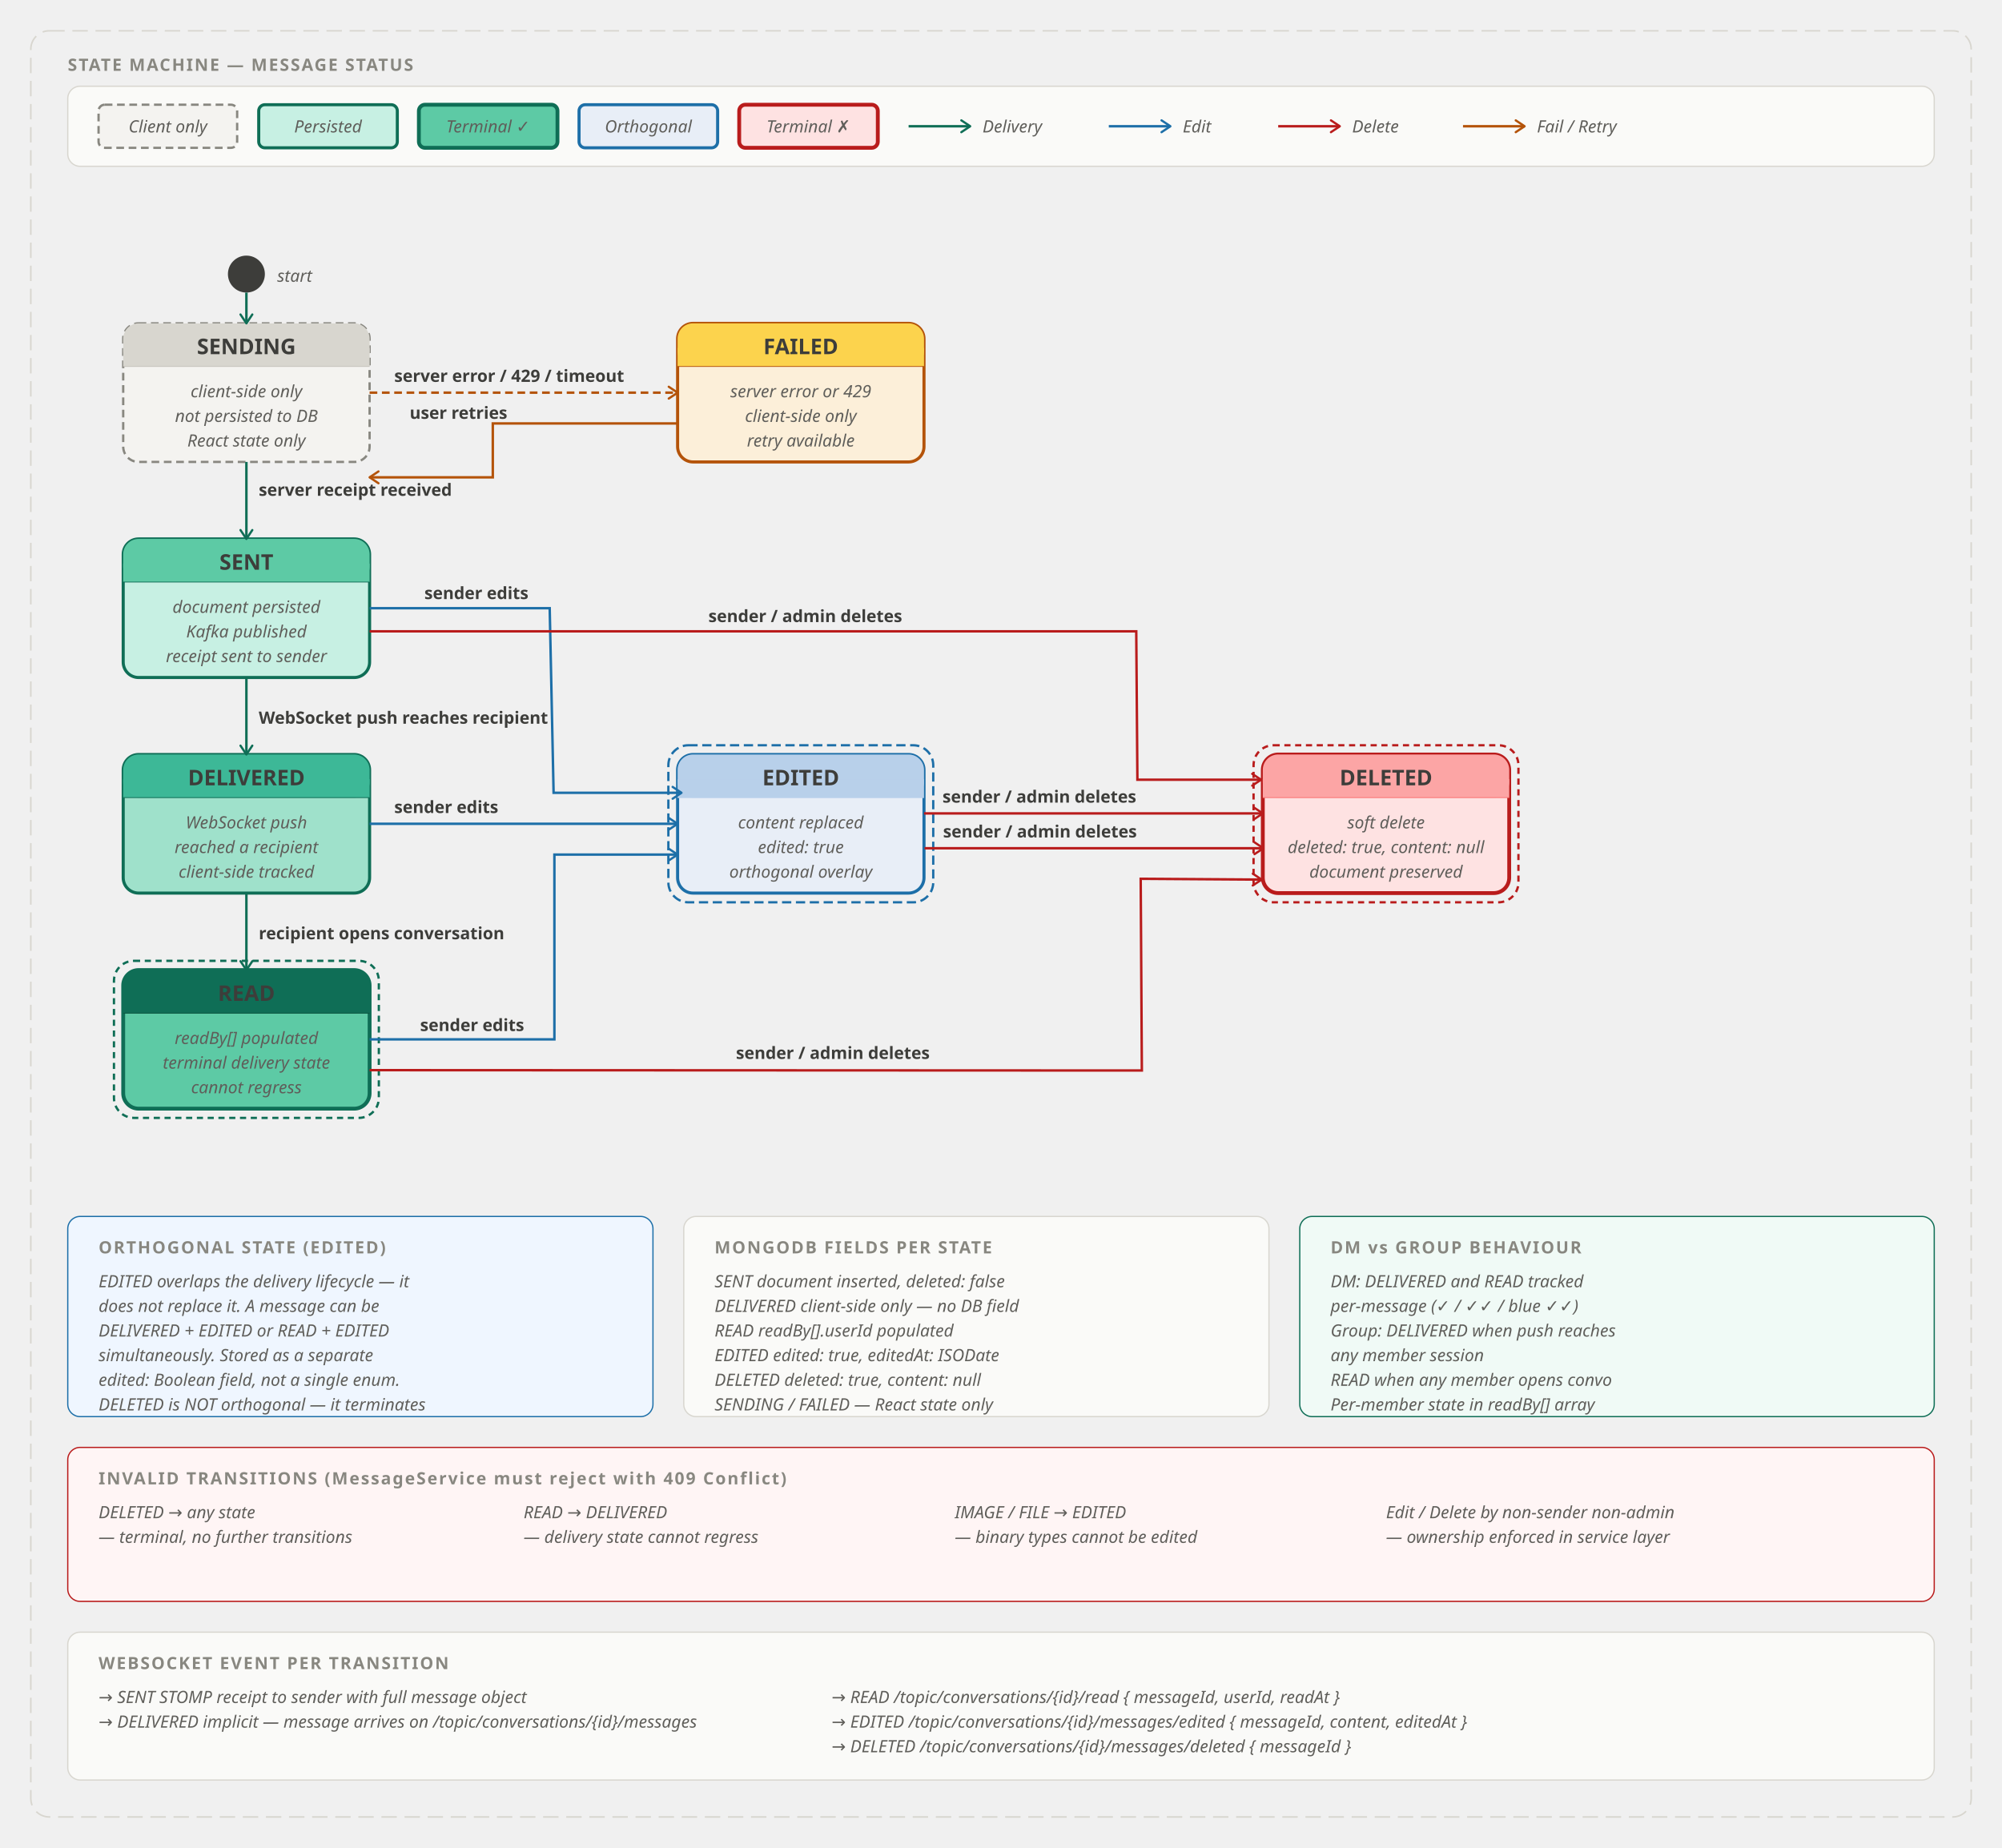
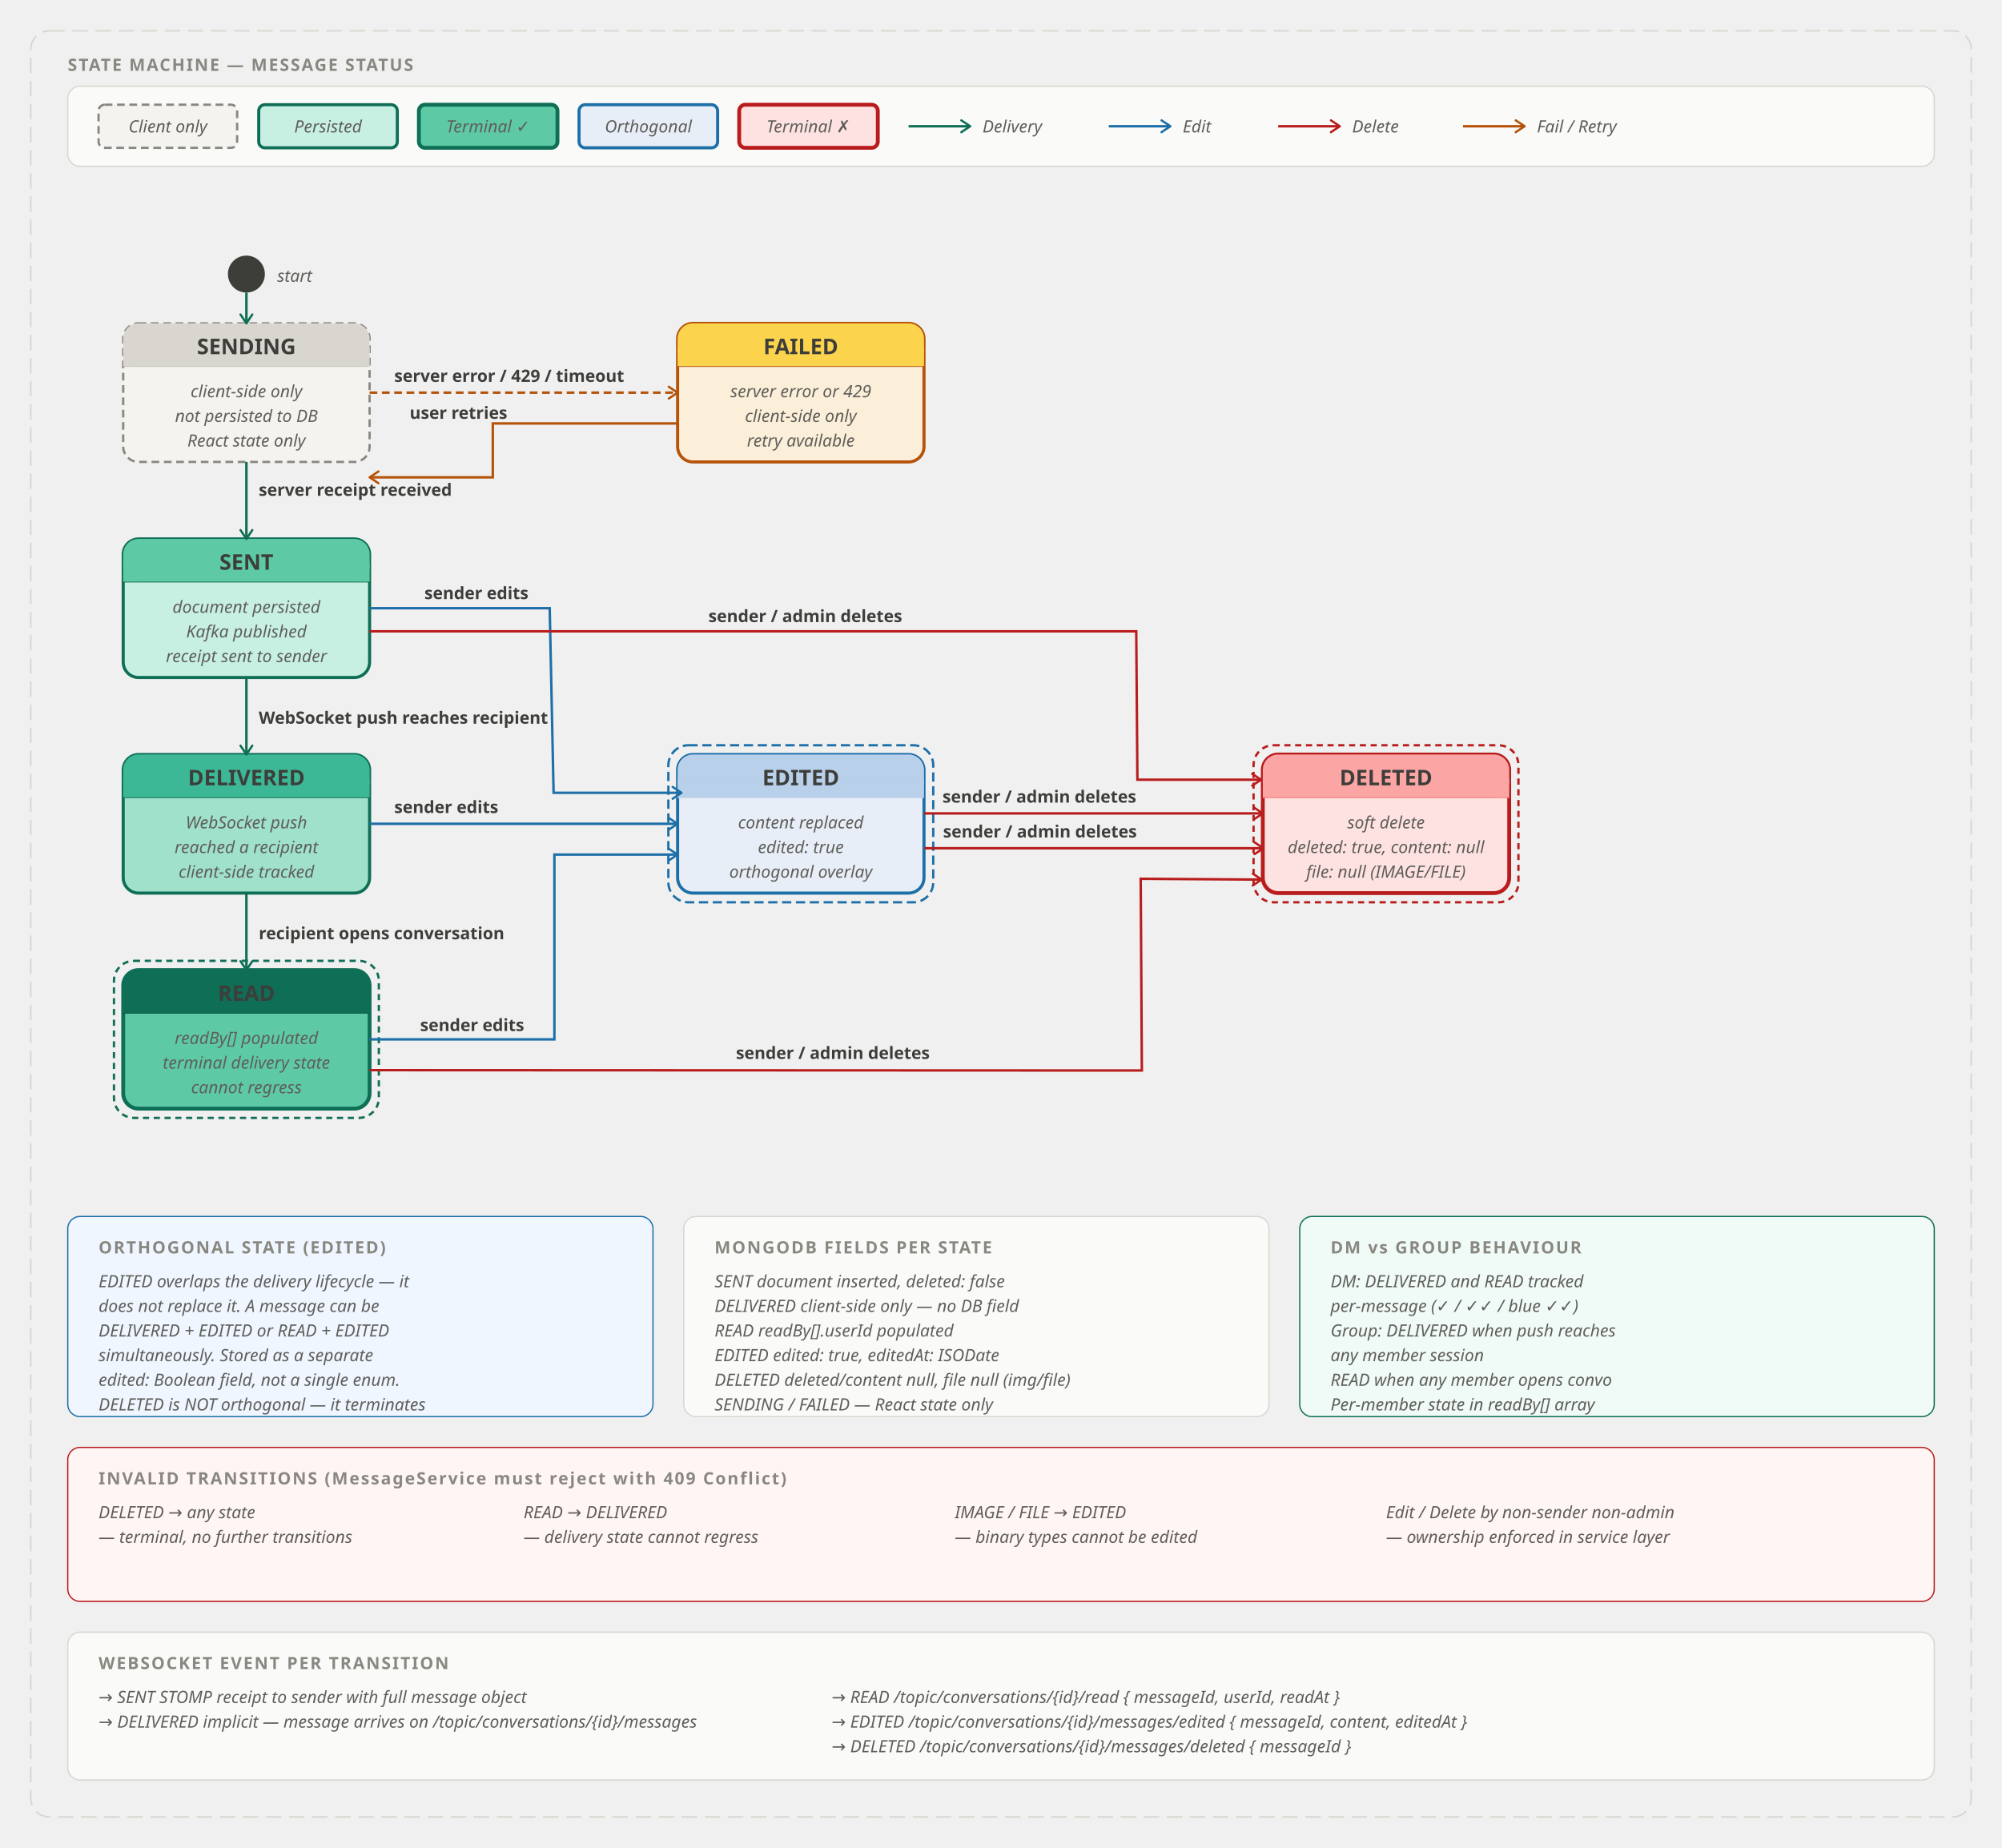
<svg xmlns="http://www.w3.org/2000/svg" width="100%" viewBox="0 0 1300 1200" role="img" version="1.1" id="svg100">
  <defs id="defs4">
    <marker id="ag" viewBox="0 0 10 10" refX="8" refY="5" markerWidth="6" markerHeight="6" orient="auto-start-reverse">
      <path d="M2 1L8 5L2 9" fill="none" stroke="#0F6E56" stroke-width="1.5" stroke-linecap="round" stroke-linejoin="round" id="path1" />
    </marker>
    <marker id="ab" viewBox="0 0 10 10" refX="8" refY="5" markerWidth="6" markerHeight="6" orient="auto-start-reverse">
      <path d="M2 1L8 5L2 9" fill="none" stroke="#1D6FA8" stroke-width="1.5" stroke-linecap="round" stroke-linejoin="round" id="path2" />
    </marker>
    <marker id="ar" viewBox="0 0 10 10" refX="8" refY="5" markerWidth="6" markerHeight="6" orient="auto-start-reverse">
      <path d="M2 1L8 5L2 9" fill="none" stroke="#B91C1C" stroke-width="1.5" stroke-linecap="round" stroke-linejoin="round" id="path3" />
    </marker>
    <marker id="ao" viewBox="0 0 10 10" refX="8" refY="5" markerWidth="6" markerHeight="6" orient="auto-start-reverse">
      <path d="M2 1L8 5L2 9" fill="none" stroke="#B45309" stroke-width="1.5" stroke-linecap="round" stroke-linejoin="round" id="path4" />
    </marker>
    <style id="style4">
    text  { font-family: ui-sans-serif, system-ui, sans-serif; fill: #3d3d3a; }
    .hdr  { font-size: 14px; font-weight: 700; }
    .sub  { font-size: 11px; font-style: italic; fill: #5F5E5A; }
    .slbl { font-size: 11px; font-weight: 700; fill: #888780; letter-spacing: 1px; }
    .elbl { font-size: 11px; font-weight: 600; }
    .note { font-size: 11px; fill: #5F5E5A; font-style: italic; }
    .ts   { font-size: 12px; }

    /* state nodes */
    .n-send { fill:#F4F3F0; stroke:#888780; stroke-width:1.5; stroke-dasharray:5 3; }
    .h-send { fill:#D8D6CF; stroke:none; }

    .n-sent { fill:#C7F0E3; stroke:#0F6E56; stroke-width:2; }
    .h-sent { fill:#5DCAA5; stroke:none; }

    .n-delv { fill:#9FE1CB; stroke:#0F6E56; stroke-width:2; }
    .h-delv { fill:#3DB897; stroke:none; }

    .n-read { fill:#5DCAA5; stroke:#0F6E56; stroke-width:2.5; }
    .h-read { fill:#0F6E56; stroke:none; }

    .n-edit { fill:#E8EEF7; stroke:#1D6FA8; stroke-width:2; }
    .h-edit { fill:#B8D0EA; stroke:none; }

    .n-fail { fill:#FCEFD9; stroke:#B45309; stroke-width:2; }
    .h-fail { fill:#FCD34D; stroke:none; }

    .n-del  { fill:#FEE2E2; stroke:#B91C1C; stroke-width:2.5; }
    .h-del  { fill:#FCA5A5; stroke:none; }

    /* arrow lines */
    .tg  { stroke:#0F6E56; stroke-width:1.6; fill:none; }
    .tb  { stroke:#1D6FA8; stroke-width:1.6; fill:none; }
    .tr  { stroke:#B91C1C; stroke-width:1.6; fill:none; }
    .to  { stroke:#B45309; stroke-width:1.6; fill:none; }
    .tod { stroke:#B45309; stroke-width:1.6; fill:none; stroke-dasharray:5 3; }
  </style>
  </defs>
  <rect x="20" y="20" width="1260" height="1160" rx="12" fill="none" stroke="#D8D6CF" stroke-width="1" stroke-dasharray="10 5" id="rect4" />
  <text class="slbl" x="44" y="46" id="text4">STATE MACHINE — MESSAGE STATUS</text>
  <rect x="44" y="56" width="1212" height="52" rx="8" fill="#FAFAF8" stroke="#D8D6CF" stroke-width="0.8" id="rect5" />
  <rect x="64" y="68" width="90" height="28" rx="4" fill="#F4F3F0" stroke="#888780" stroke-width="1.5" stroke-dasharray="5 3" id="rect6" />
  <text class="note" x="109" y="86" text-anchor="middle" id="text6">Client only</text>
  <rect x="168" y="68" width="90" height="28" rx="4" fill="#C7F0E3" stroke="#0F6E56" stroke-width="2" id="rect7" />
  <text class="note" x="213" y="86" text-anchor="middle" id="text7">Persisted</text>
  <rect x="272" y="68" width="90" height="28" rx="4" fill="#5DCAA5" stroke="#0F6E56" stroke-width="2.5" id="rect8" />
  <text class="note" x="317" y="86" text-anchor="middle" fill="#042D24" id="text8">Terminal ✓</text>
  <rect x="376" y="68" width="90" height="28" rx="4" fill="#E8EEF7" stroke="#1D6FA8" stroke-width="2" id="rect9" />
  <text class="note" x="421" y="86" text-anchor="middle" fill="#0D3F62" id="text9">Orthogonal</text>
  <rect x="480" y="68" width="90" height="28" rx="4" fill="#FEE2E2" stroke="#B91C1C" stroke-width="2.5" id="rect10" />
  <text class="note" x="525" y="86" text-anchor="middle" fill="#7F1D1D" id="text10">Terminal ✗</text>
  <line x1="590" y1="82" x2="630" y2="82" class="tg" marker-end="url(#ag)" id="line10" />
  <text class="note" x="638" y="86" id="text11">Delivery</text>
  <line x1="720" y1="82" x2="760" y2="82" class="tb" marker-end="url(#ab)" id="line11" />
  <text class="note" x="768" y="86" id="text12">Edit</text>
  <line x1="830" y1="82" x2="870" y2="82" class="tr" marker-end="url(#ar)" id="line12" />
  <text class="note" x="878" y="86" id="text13">Delete</text>
  <line x1="950" y1="82" x2="990" y2="82" class="to" marker-end="url(#ao)" id="line13" />
  <text class="note" x="998" y="86" id="text14">Fail / Retry</text>
  <circle cx="160" cy="178" r="12" fill="#3d3d3a" id="circle14" />
  <text class="note" x="180" y="183" id="text15">start</text>
  <rect x="80" y="210" width="160" height="90" rx="10" class="n-send" id="rect15" />
  <rect x="80" y="210" width="160" height="28" rx="10" class="h-send" id="rect16" />
  <rect x="80" y="226" width="160" height="12" rx="0" class="h-send" id="rect17" />
  <text class="hdr" x="160" y="230" text-anchor="middle" fill="#5F5E5A" id="text17">SENDING</text>
  <line x1="80" y1="238" x2="240" y2="238" stroke="#C4C2BB" stroke-width="0.5" id="line17" />
  <text class="sub" x="160" y="258" text-anchor="middle" id="text18">client-side only</text>
  <text class="sub" x="160" y="274" text-anchor="middle" id="text19">not persisted to DB</text>
  <text class="sub" x="160" y="290" text-anchor="middle" id="text20">React state only</text>
  <rect x="80" y="350" width="160" height="90" rx="10" class="n-sent" id="rect20" />
  <rect x="80" y="350" width="160" height="28" rx="10" class="h-sent" id="rect21" />
  <rect x="80" y="366" width="160" height="12" rx="0" class="h-sent" id="rect22" />
  <text class="hdr" x="160" y="370" text-anchor="middle" fill="#042D24" id="text22">SENT</text>
  <line x1="80" y1="378" x2="240" y2="378" stroke="#0F6E56" stroke-width="0.5" id="line22" />
  <text class="sub" x="160" y="398" text-anchor="middle" id="text23">document persisted</text>
  <text class="sub" x="160" y="414" text-anchor="middle" id="text24">Kafka published</text>
  <text class="sub" x="160" y="430" text-anchor="middle" id="text25">receipt sent to sender</text>
  <rect x="80" y="490" width="160" height="90" rx="10" class="n-delv" id="rect25" />
  <rect x="80" y="490" width="160" height="28" rx="10" class="h-delv" id="rect26" />
  <rect x="80" y="506" width="160" height="12" rx="0" class="h-delv" id="rect27" />
  <text class="hdr" x="160" y="510" text-anchor="middle" fill="#042D24" id="text27">DELIVERED</text>
  <line x1="80" y1="518" x2="240" y2="518" stroke="#0F6E56" stroke-width="0.5" id="line27" />
  <text class="sub" x="160" y="538" text-anchor="middle" id="text28">WebSocket push</text>
  <text class="sub" x="160" y="554" text-anchor="middle" id="text29">reached a recipient</text>
  <text class="sub" x="160" y="570" text-anchor="middle" id="text30">client-side tracked</text>
  <rect x="80" y="630" width="160" height="90" rx="10" class="n-read" id="rect30" />
  <rect x="80" y="630" width="160" height="28" rx="10" class="h-read" id="rect31" />
  <rect x="80" y="646" width="160" height="12" rx="0" class="h-read" id="rect32" />
  <text class="hdr" x="160" y="650" text-anchor="middle" fill="#FFFFFF" id="text32">READ</text>
  <line x1="80" y1="658" x2="240" y2="658" stroke="#0A5540" stroke-width="0.5" id="line32" />
  <text class="sub" x="160" y="678" text-anchor="middle" fill="#E8F8F2" id="text33">readBy[] populated</text>
  <text class="sub" x="160" y="694" text-anchor="middle" fill="#E8F8F2" id="text34">terminal delivery state</text>
  <text class="sub" x="160" y="710" text-anchor="middle" fill="#E8F8F2" id="text35">cannot regress</text>
  <rect x="74" y="624" width="172" height="102" rx="13" fill="none" stroke="#0F6E56" stroke-width="1.5" stroke-dasharray="4 3" id="rect35" />
  <rect x="440" y="210" width="160" height="90" rx="10" class="n-fail" id="rect36" />
  <rect x="440" y="210" width="160" height="28" rx="10" class="h-fail" id="rect37" />
  <rect x="440" y="226" width="160" height="12" rx="0" class="h-fail" id="rect38" />
  <text class="hdr" x="520" y="230" text-anchor="middle" fill="#6B3A04" id="text38">FAILED</text>
  <line x1="440" y1="238" x2="600" y2="238" stroke="#B45309" stroke-width="0.5" id="line38" />
  <text class="sub" x="520" y="258" text-anchor="middle" id="text39">server error or 429</text>
  <text class="sub" x="520" y="274" text-anchor="middle" id="text40">client-side only</text>
  <text class="sub" x="520" y="290" text-anchor="middle" id="text41">retry available</text>
  <rect x="440" y="490" width="160" height="90" rx="10" class="n-edit" id="rect41" />
  <rect x="440" y="490" width="160" height="28" rx="10" class="h-edit" id="rect42" />
  <rect x="440" y="506" width="160" height="12" rx="0" class="h-edit" id="rect43" />
  <text class="hdr" x="520" y="510" text-anchor="middle" fill="#0D3F62" id="text43">EDITED</text>
  <line x1="440" y1="518" x2="600" y2="518" stroke="#B8D0EA" stroke-width="0.5" id="line43" />
  <text class="sub" x="520" y="538" text-anchor="middle" fill="#0D3F62" id="text44">content replaced</text>
  <text class="sub" x="520" y="554" text-anchor="middle" fill="#0D3F62" id="text45">edited: true</text>
  <text class="sub" x="520" y="570" text-anchor="middle" fill="#0D3F62" id="text46">orthogonal overlay</text>
  <rect x="434" y="484" width="172" height="102" rx="13" fill="none" stroke="#1D6FA8" stroke-width="1.5" stroke-dasharray="6 3" id="rect46" />
  <rect x="820" y="490" width="160" height="90" rx="10" class="n-del" id="rect47" />
  <rect x="820" y="490" width="160" height="28" rx="10" class="h-del" id="rect48" />
  <rect x="820" y="506" width="160" height="12" rx="0" class="h-del" id="rect49" />
  <text class="hdr" x="900" y="510" text-anchor="middle" fill="#7F1D1D" id="text49">DELETED</text>
  <line x1="820" y1="518" x2="980" y2="518" stroke="#F87171" stroke-width="0.5" id="line49" />
  <text class="sub" x="900" y="538" text-anchor="middle" fill="#7F1D1D" id="text50">soft delete</text>
  <text class="sub" x="900" y="554" text-anchor="middle" fill="#7F1D1D" id="text51">deleted: true, content: null</text>
-   <text class="sub" x="900" y="570" text-anchor="middle" fill="#7F1D1D" id="text52">document preserved</text>
+   <text class="sub" x="900" y="570" text-anchor="middle" fill="#7F1D1D" id="text52">file: null (IMAGE/FILE)</text>
  <rect x="814" y="484" width="172" height="102" rx="13" fill="none" stroke="#B91C1C" stroke-width="1.5" stroke-dasharray="4 3" id="rect52" />
  <line x1="160" y1="190" x2="160" y2="210" class="tg" marker-end="url(#ag)" id="line52" />
  <line x1="160" y1="300" x2="160" y2="350" class="tg" marker-end="url(#ag)" id="line53" />
  <rect x="166" y="308" width="168" height="20" rx="4" fill="none" id="rect53" />
  <text class="elbl" x="168" y="322" fill="#0F6E56" id="text53">server receipt received</text>
  <line x1="240" y1="255" x2="440" y2="255" class="tod" marker-end="url(#ao)" id="line54" />
  <text class="elbl" x="256" y="248" fill="#B45309" id="text54">server error / 429 / timeout</text>
  <path d="M 440 275 L 320 275 L 320 310 L 240 310" class="to" marker-end="url(#ao)" id="path54" />
  <text class="elbl" x="266" y="272" fill="#B45309" id="text55">user retries</text>
  <line x1="160" y1="440" x2="160" y2="490" class="tg" marker-end="url(#ag)" id="line55" />
  <text class="elbl" x="168" y="470" fill="#0F6E56" id="text56">WebSocket push reaches recipient</text>
  <line x1="160" y1="580" x2="160" y2="630" class="tg" marker-end="url(#ag)" id="line56" />
  <text class="elbl" x="168" y="610" fill="#0F6E56" id="text57">recipient opens conversation</text>
  <path d="m 240,395 h 116.946 l 2.53,119.876 h 83.054" class="tb" marker-end="url(#ab)" id="path57" />
  <text class="elbl" x="275.567" y="389.059" fill="#1D6FA8" id="text58">sender edits</text>
  <line x1="240" y1="535" x2="440" y2="535" class="tb" marker-end="url(#ab)" id="line58" />
  <text class="elbl" x="256" y="528" fill="#1D6FA8" id="text59">sender edits</text>
  <path d="M 240 675 L 360 675 L 360 555 L 440 555" class="tb" marker-end="url(#ab)" id="path59" />
  <text class="elbl" x="272.796" y="669.589" fill="#1D6FA8" id="text60">sender edits</text>
  <path d="m 240.002,409.998 h 497.824 l 0.747,96.39 h 80.305" class="tr" marker-end="url(#ar)" id="path60" />
  <text class="elbl" x="460" y="404" fill="#B91C1C" id="text61">sender / admin deletes</text>
  <path d="m 600.374,550.881 h 220" class="tr" marker-end="url(#ar)" id="path61" />
  <text class="elbl" x="612.374" y="543.881" fill="#B91C1C" id="text62">sender / admin deletes</text>
  <line x1="600" y1="528.26" x2="820" y2="528.26" class="tr" marker-end="url(#ar)" id="line62" />
  <text class="elbl" x="612" y="521.26" fill="#B91C1C" id="text63">sender / admin deletes</text>
  <path d="m 240,695 501.465,0.219 -0.749,-124.494 78.535,0.53" class="tr" marker-end="url(#ar)" id="path63" />
  <text class="elbl" x="477.882" y="687.702" fill="#B91C1C" id="text64">sender / admin deletes</text>
  <rect x="44" y="790" width="380" height="130" rx="8" fill="#EFF6FF" stroke="#1D6FA8" stroke-width="0.8" id="rect64" />
  <text class="slbl" x="64" y="814" fill="#1D6FA8" id="text65">ORTHOGONAL STATE (EDITED)</text>
  <text class="note" x="64" y="836" id="text66">EDITED overlaps the delivery lifecycle — it</text>
  <text class="note" x="64" y="852" id="text67">does not replace it. A message can be</text>
  <text class="note" x="64" y="868" id="text68">DELIVERED + EDITED or READ + EDITED</text>
  <text class="note" x="64" y="884" id="text69">simultaneously. Stored as a separate</text>
  <text class="note" x="64" y="900" id="text70">edited: Boolean field, not a single enum.</text>
  <text class="note" x="64" y="916" id="text71">DELETED is NOT orthogonal — it terminates</text>
  <rect x="444" y="790" width="380" height="130" rx="8" fill="#FAFAF8" stroke="#D8D6CF" stroke-width="0.8" id="rect71" />
  <text class="slbl" x="464" y="814" id="text72">MONGODB FIELDS PER STATE</text>
  <text class="note" x="464" y="836" id="text73">SENT      document inserted, deleted: false</text>
  <text class="note" x="464" y="852" id="text74">DELIVERED client-side only — no DB field</text>
  <text class="note" x="464" y="868" id="text75">READ      readBy[].userId populated</text>
  <text class="note" x="464" y="884" id="text76">EDITED    edited: true, editedAt: ISODate</text>
-   <text class="note" x="464" y="900" id="text77">DELETED   deleted: true, content: null</text>
+   <text class="note" x="464" y="900" id="text77">DELETED   deleted/content null, file null (img/file)</text>
  <text class="note" x="464" y="916" id="text78">SENDING / FAILED — React state only</text>
  <rect x="844" y="790" width="412" height="130" rx="8" fill="#F0FAF6" stroke="#0F6E56" stroke-width="0.8" id="rect78" />
  <text class="slbl" x="864" y="814" fill="#0F6E56" id="text79">DM vs GROUP BEHAVIOUR</text>
  <text class="note" x="864" y="836" id="text80">DM:     DELIVERED and READ tracked</text>
  <text class="note" x="864" y="852" id="text81">        per-message  (✓ / ✓✓ / blue ✓✓)</text>
  <text class="note" x="864" y="868" id="text82">Group:  DELIVERED when push reaches</text>
  <text class="note" x="864" y="884" id="text83">        any member session</text>
  <text class="note" x="864" y="900" id="text84">        READ when any member opens convo</text>
  <text class="note" x="864" y="916" id="text85">        Per-member state in readBy[] array</text>
  <rect x="44" y="940" width="1212" height="100" rx="8" fill="#FFF5F5" stroke="#B91C1C" stroke-width="0.8" id="rect85" />
  <text class="slbl" x="64" y="964" fill="#B91C1C" id="text86">INVALID TRANSITIONS  (MessageService must reject with 409 Conflict)</text>
  <text class="note" x="64" y="986" id="text87">DELETED → any state</text>
  <text class="note" x="64" y="1002" id="text88">— terminal, no further transitions</text>
  <text class="note" x="340" y="986" id="text89">READ → DELIVERED</text>
  <text class="note" x="340" y="1002" id="text90">— delivery state cannot regress</text>
  <text class="note" x="620" y="986" id="text91">IMAGE / FILE → EDITED</text>
  <text class="note" x="620" y="1002" id="text92">— binary types cannot be edited</text>
  <text class="note" x="900" y="986" id="text93">Edit / Delete by non-sender non-admin</text>
  <text class="note" x="900" y="1002" id="text94">— ownership enforced in service layer</text>
  <rect x="44" y="1060" width="1212" height="96" rx="8" fill="#FAFAF8" stroke="#D8D6CF" stroke-width="0.8" id="rect94" />
  <text class="slbl" x="64" y="1084" id="text95">WEBSOCKET EVENT PER TRANSITION</text>
  <text class="note" x="64" y="1106" id="text96">→ SENT         STOMP receipt to sender with full message object</text>
  <text class="note" x="64" y="1122" id="text97">→ DELIVERED    implicit — message arrives on /topic/conversations/{id}/messages</text>
  <text class="note" x="540" y="1106" id="text98">→ READ         /topic/conversations/{id}/read  { messageId, userId, readAt }</text>
  <text class="note" x="540" y="1122" id="text99">→ EDITED       /topic/conversations/{id}/messages/edited  { messageId, content, editedAt }</text>
  <text class="note" x="540" y="1138" id="text100">→ DELETED      /topic/conversations/{id}/messages/deleted  { messageId }</text>
</svg>
